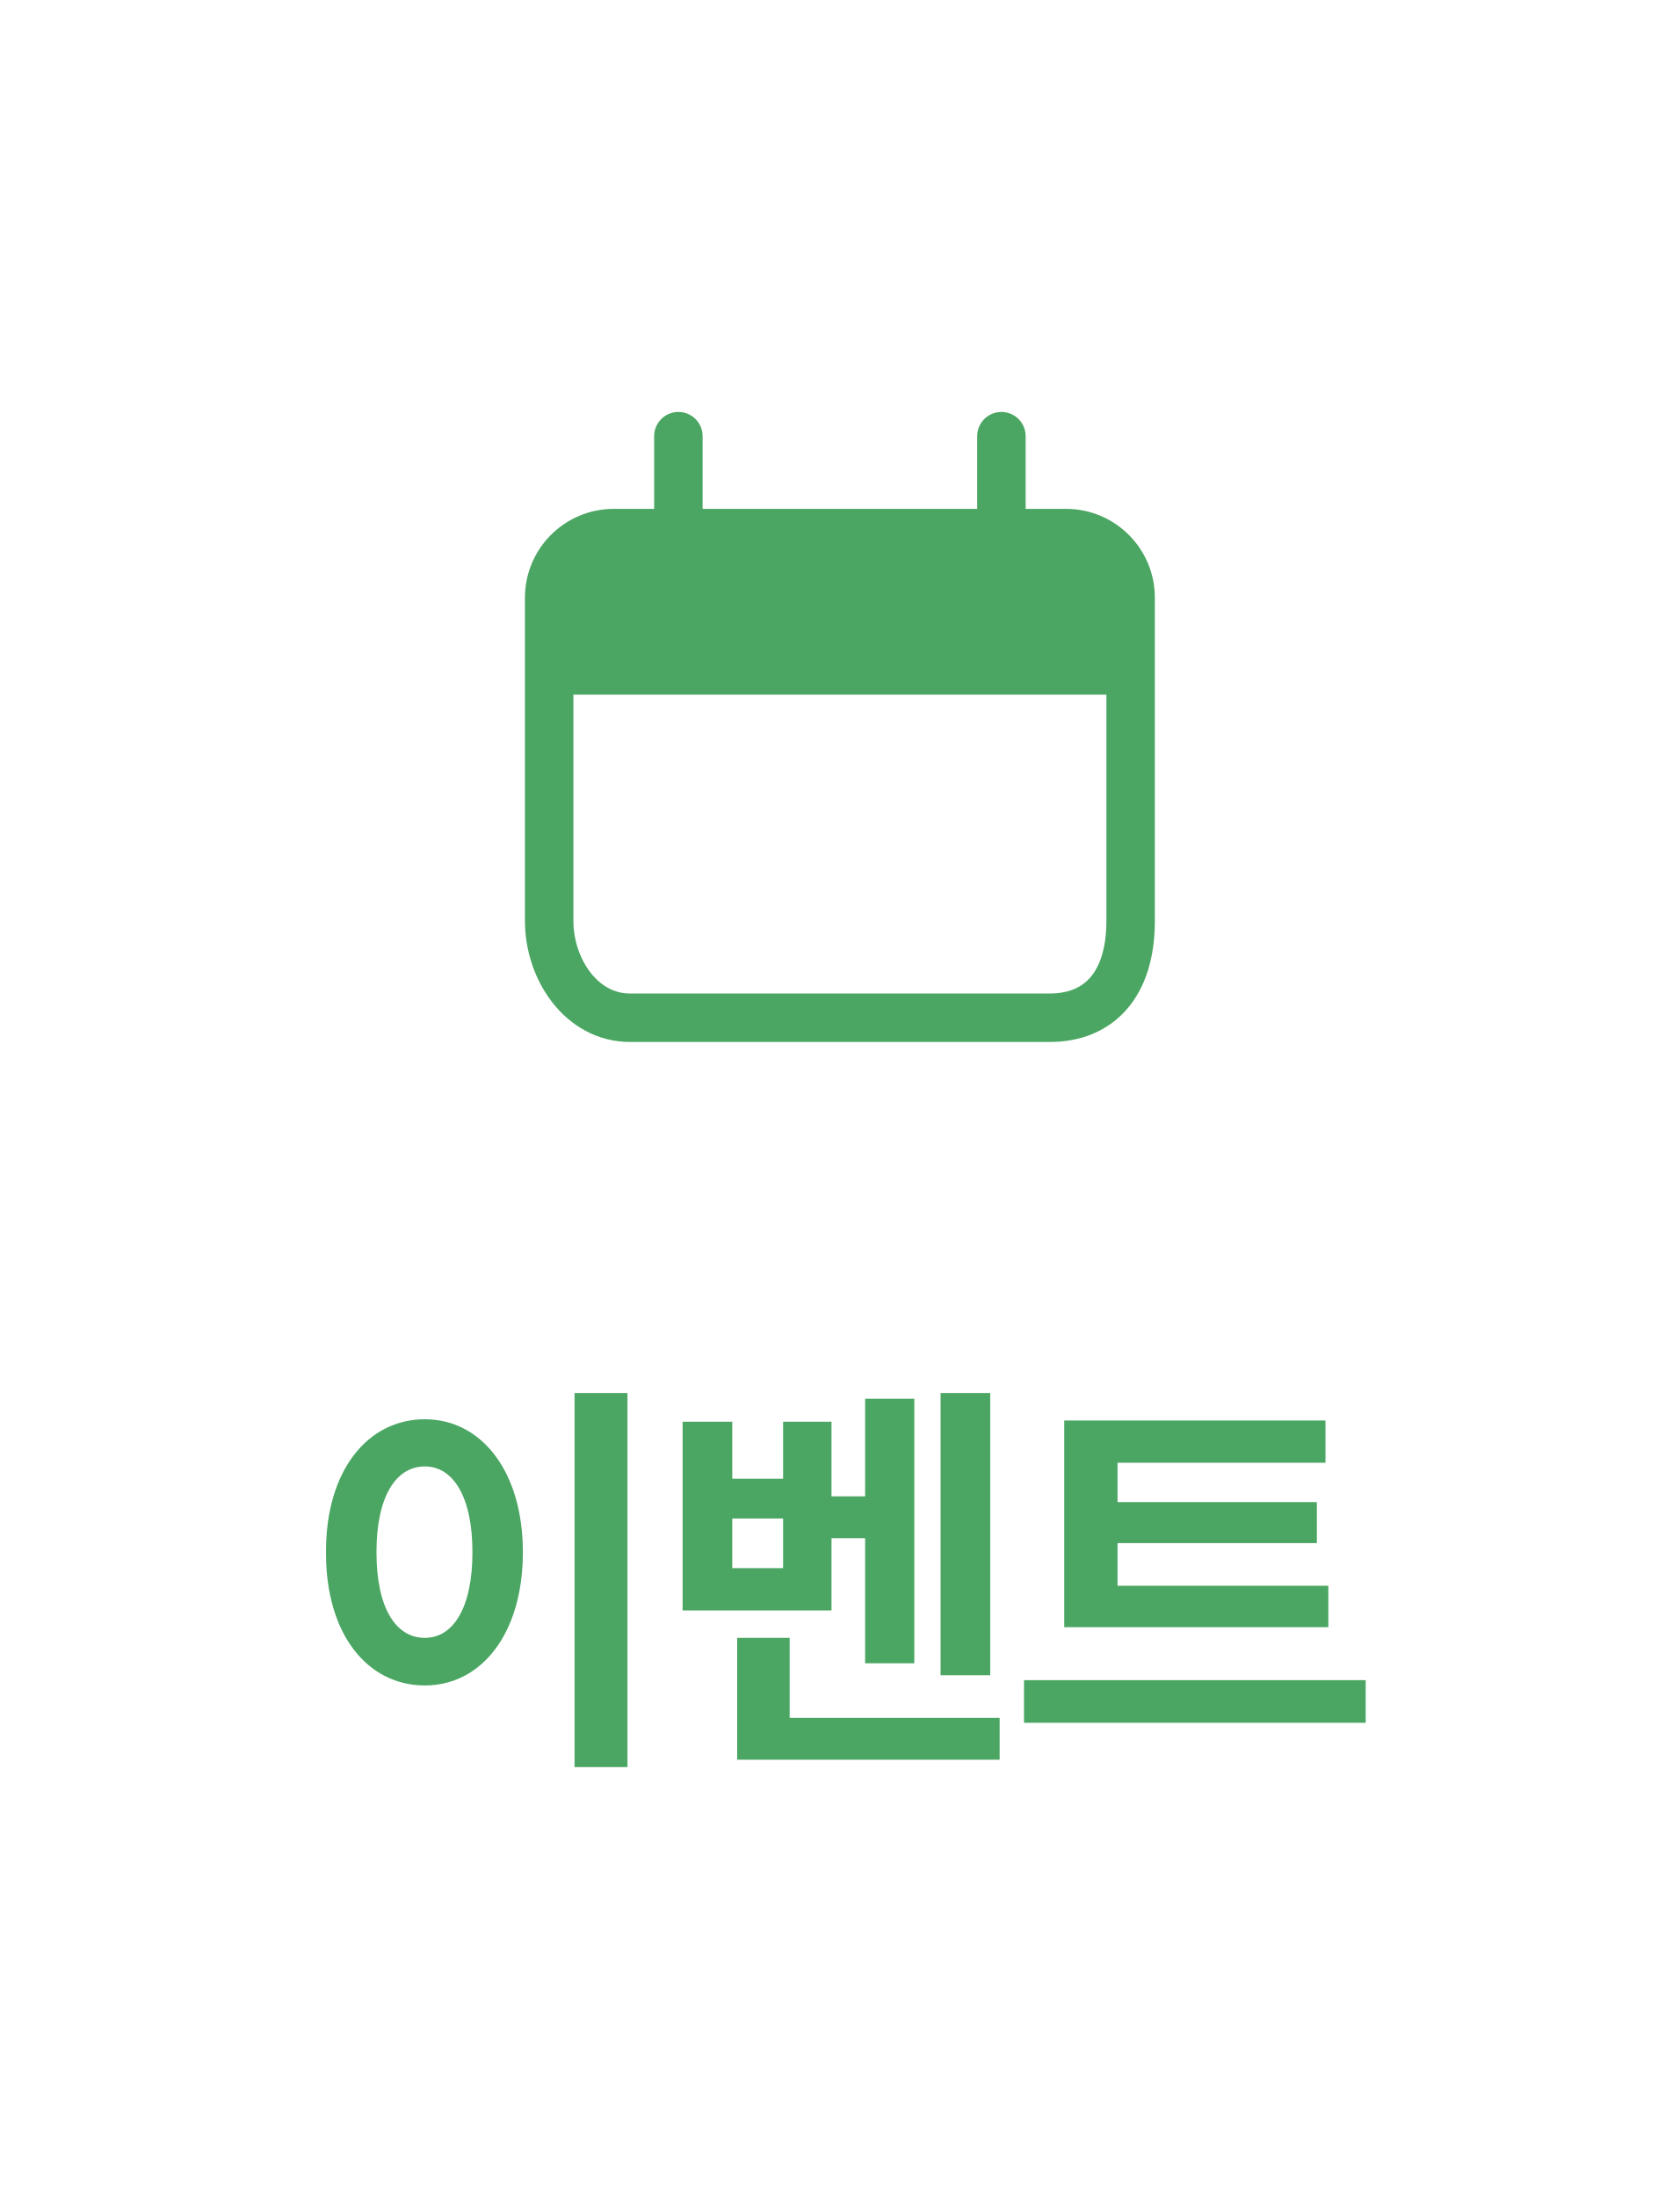
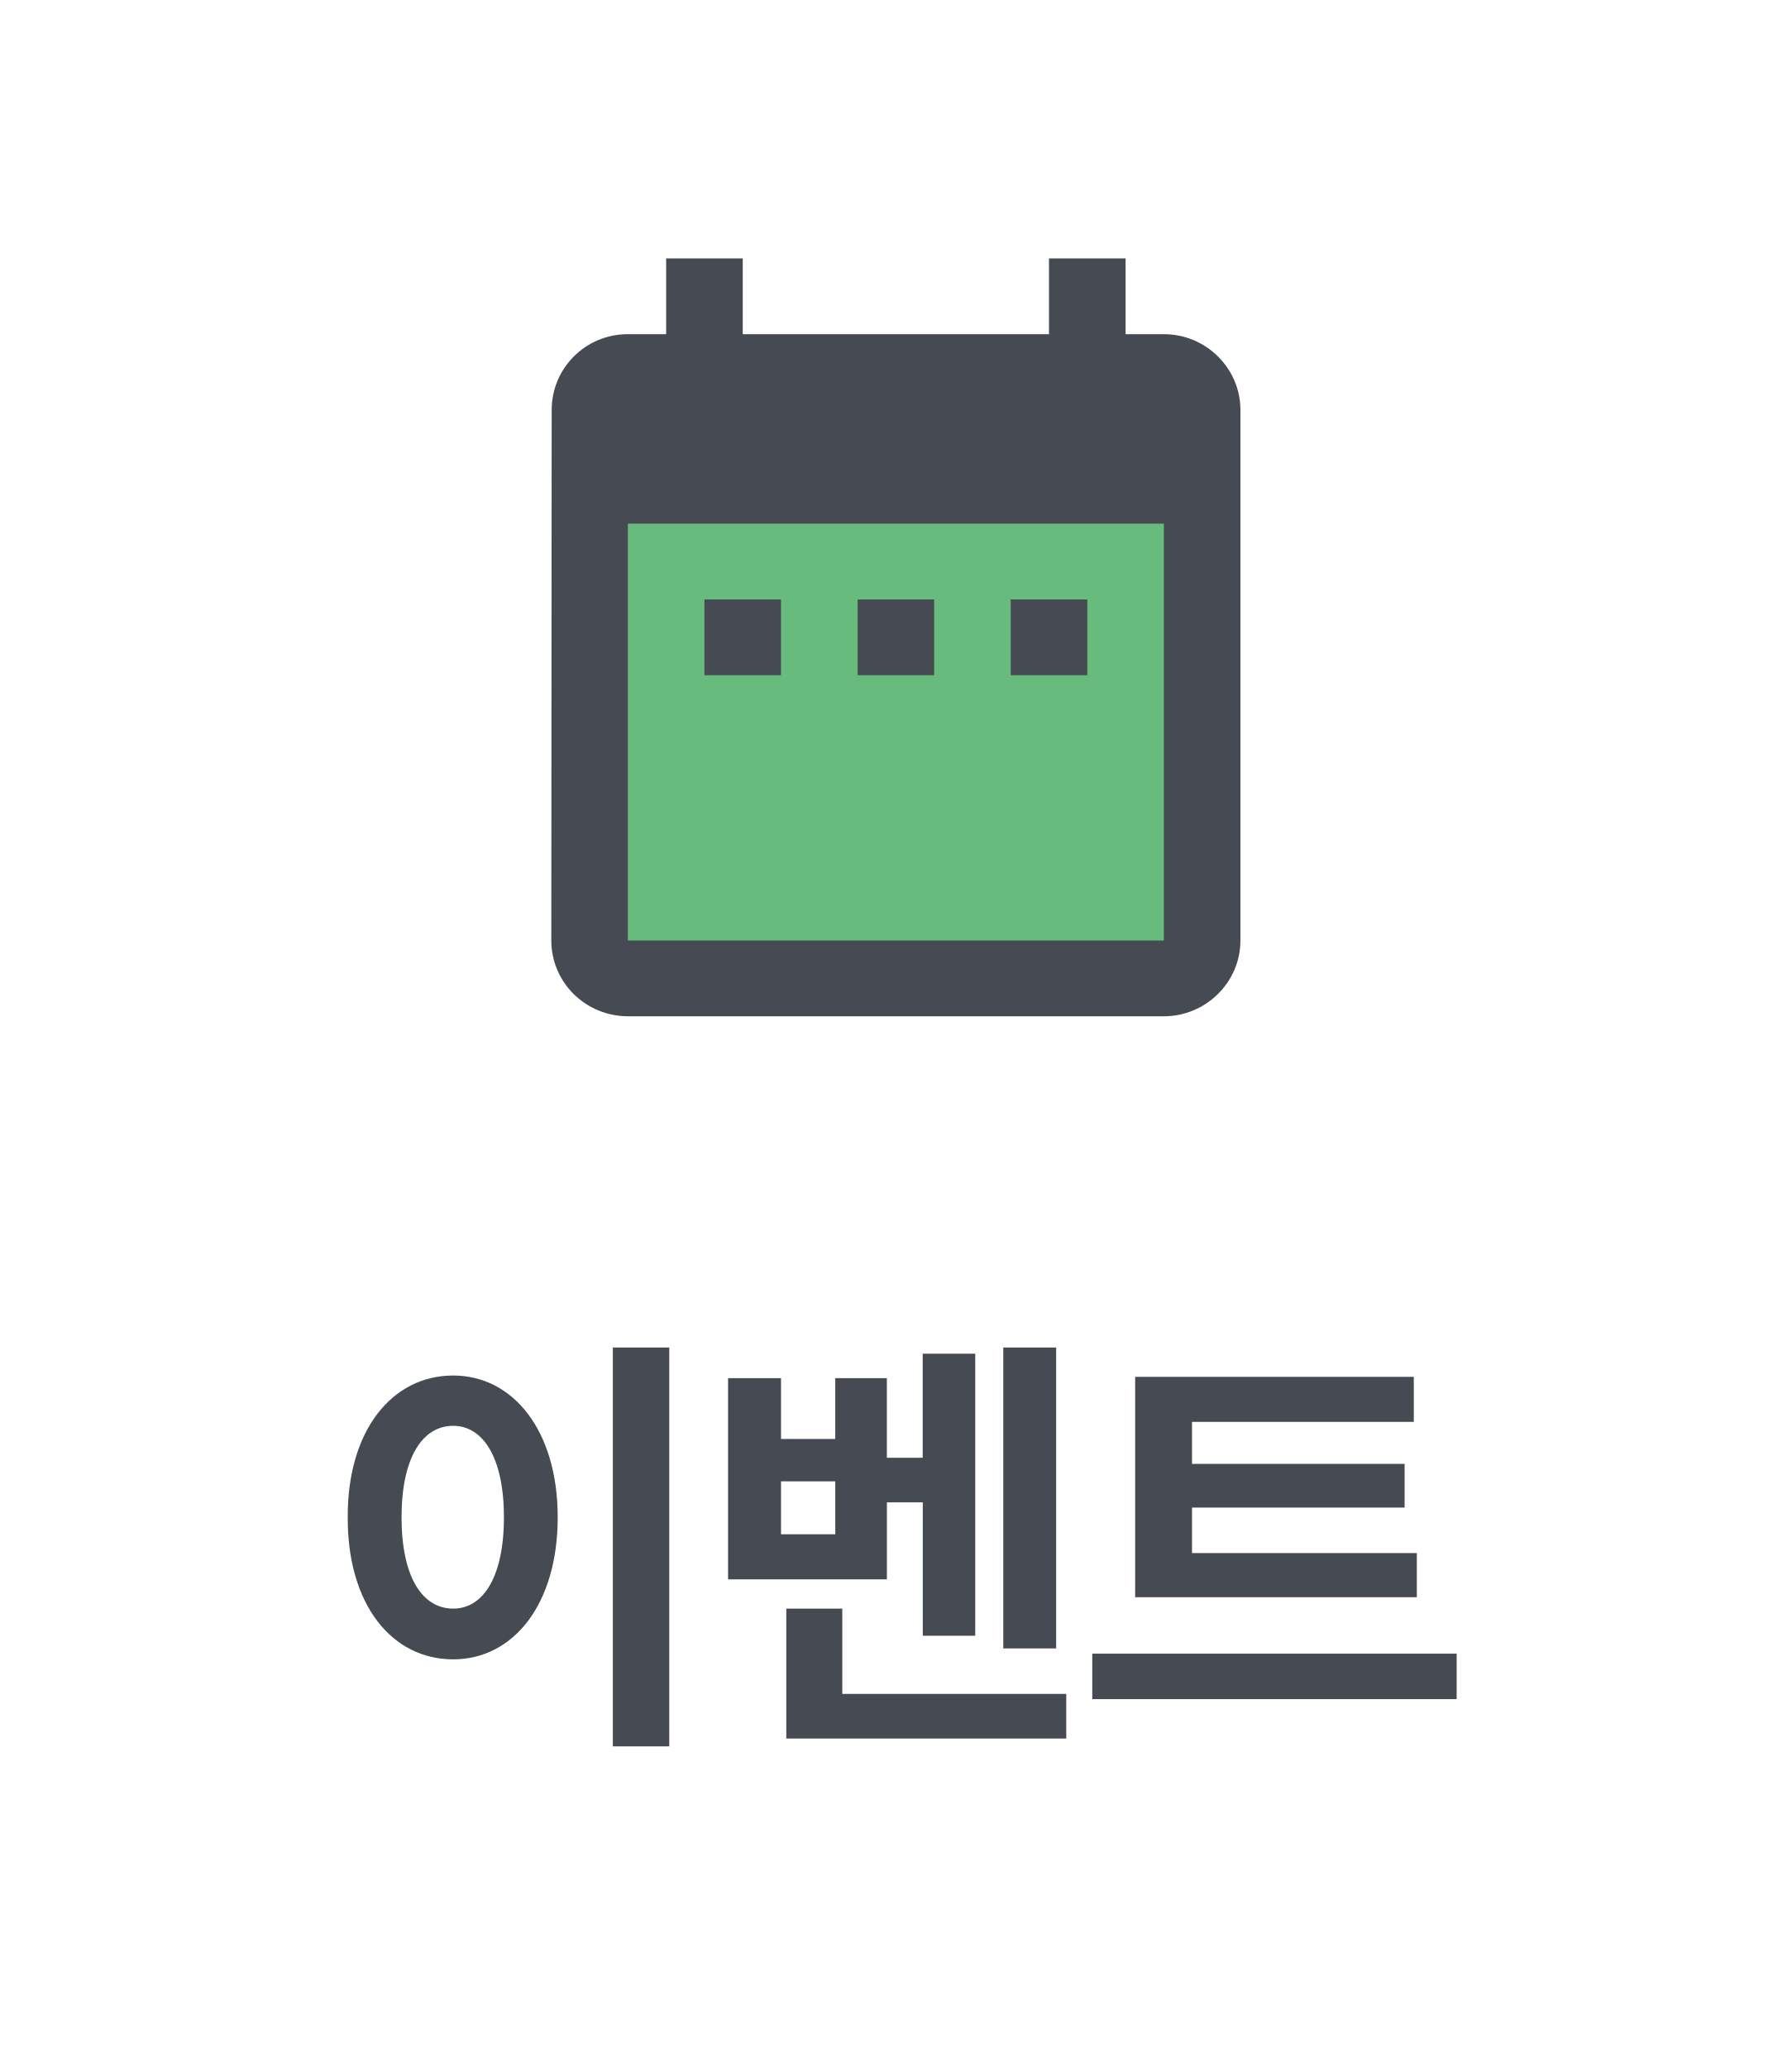
- <svg xmlns="http://www.w3.org/2000/svg" width="52" height="68" viewBox="0 0 52 68" fill="none">
-   <path d="M33 16.5H19C17.895 16.5 17 17.395 17 18.5V28.5C17 30 18 31.5 19.5 31.5H32.5C34 31.5 35 30.5 35 28.5V18.5C35 17.395 34.105 16.5 33 16.5Z" stroke="#4AA662" stroke-width="1.5" />
-   <path d="M17 21.5C17 19.142 17 17.965 17.586 17.233C18.172 16.5 19.114 16.5 21 16.5H31C32.886 16.5 33.828 16.5 34.414 17.233C35 17.965 35 19.142 35 21.5H17Z" fill="#4AA662" />
-   <path d="M21 13.5V16.5M31 13.5V16.5" stroke="#4AA662" stroke-width="1.5" stroke-linecap="round" />
-   <path d="M19.424 43.115V54.693H17.786V43.115H19.424ZM13.152 43.928C14.891 43.928 16.186 45.527 16.186 48.041C16.186 50.58 14.891 52.167 13.152 52.167C11.375 52.167 10.08 50.58 10.092 48.041C10.08 45.527 11.375 43.928 13.152 43.928ZM13.152 45.388C12.251 45.388 11.654 46.327 11.654 48.041C11.654 49.768 12.251 50.694 13.152 50.694C14.028 50.694 14.625 49.768 14.625 48.041C14.625 46.327 14.028 45.388 13.152 45.388ZM30.653 43.115V51.85H29.117V43.115H30.653ZM28.304 43.293V51.481H26.781V47.609H25.74V49.844H21.131V44.004H22.668V45.769H24.242V44.004H25.74V46.315H26.781V43.293H28.304ZM22.668 48.536H24.242V47H22.668V48.536ZM30.945 53.17V54.465H22.82V50.694H24.445V53.17H30.945ZM41.12 49.082V50.364H32.945V43.966H41.032V45.273H34.595V46.492H40.765V47.762H34.595V49.082H41.12ZM42.276 52.002V53.322H31.7V52.002H42.276Z" fill="#4AA662" />
+ <svg xmlns="http://www.w3.org/2000/svg" width="52" height="60" fill="none">
+   <path fill="#67BB7D" d="M17 14h18v14H17z" />
+   <path fill="#464B53" d="M22.667 17.4h-2.223v2.2h2.223v-2.2Zm4.444 0H24.89v2.2h2.222v-2.2Zm4.445 0h-2.223v2.2h2.223v-2.2Zm2.222-7.7h-1.111V7.5h-2.223v2.2h-8.888V7.5h-2.223v2.2h-1.11c-1.234 0-2.212.99-2.212 2.2L16 27.3c0 .584.234 1.143.65 1.556.418.412.983.644 1.572.644h15.556C35 29.5 36 28.51 36 27.3V11.9c0-1.21-1-2.2-2.222-2.2Zm0 17.6H18.222V15.2h15.556v12.1ZM19.424 39.115v11.578h-1.638V39.115h1.638Zm-6.272.813c1.74 0 3.034 1.6 3.034 4.113 0 2.54-1.295 4.126-3.034 4.126-1.777 0-3.072-1.587-3.06-4.126-.012-2.514 1.283-4.113 3.06-4.113Zm0 1.46c-.901 0-1.498.94-1.498 2.653 0 1.727.597 2.653 1.498 2.653.876 0 1.473-.926 1.473-2.653 0-1.714-.597-2.653-1.473-2.653Zm17.5-2.273v8.735h-1.535v-8.735h1.536Zm-2.348.178v8.188h-1.523V43.61H25.74v2.235H21.13v-5.84h1.537v1.765h1.574v-1.765h1.498v2.31h1.04v-3.021h1.524Zm-5.636 5.243h1.574V43h-1.575v1.536Zm8.277 4.634v1.295H22.82v-3.77h1.625v2.475h6.5Zm10.175-4.088v1.282h-8.175v-6.398h8.087v1.307h-6.437v1.22h6.17v1.269h-6.17v1.32h6.525Zm1.156 2.92v1.32H31.7v-1.32h10.576Z" />
</svg>
